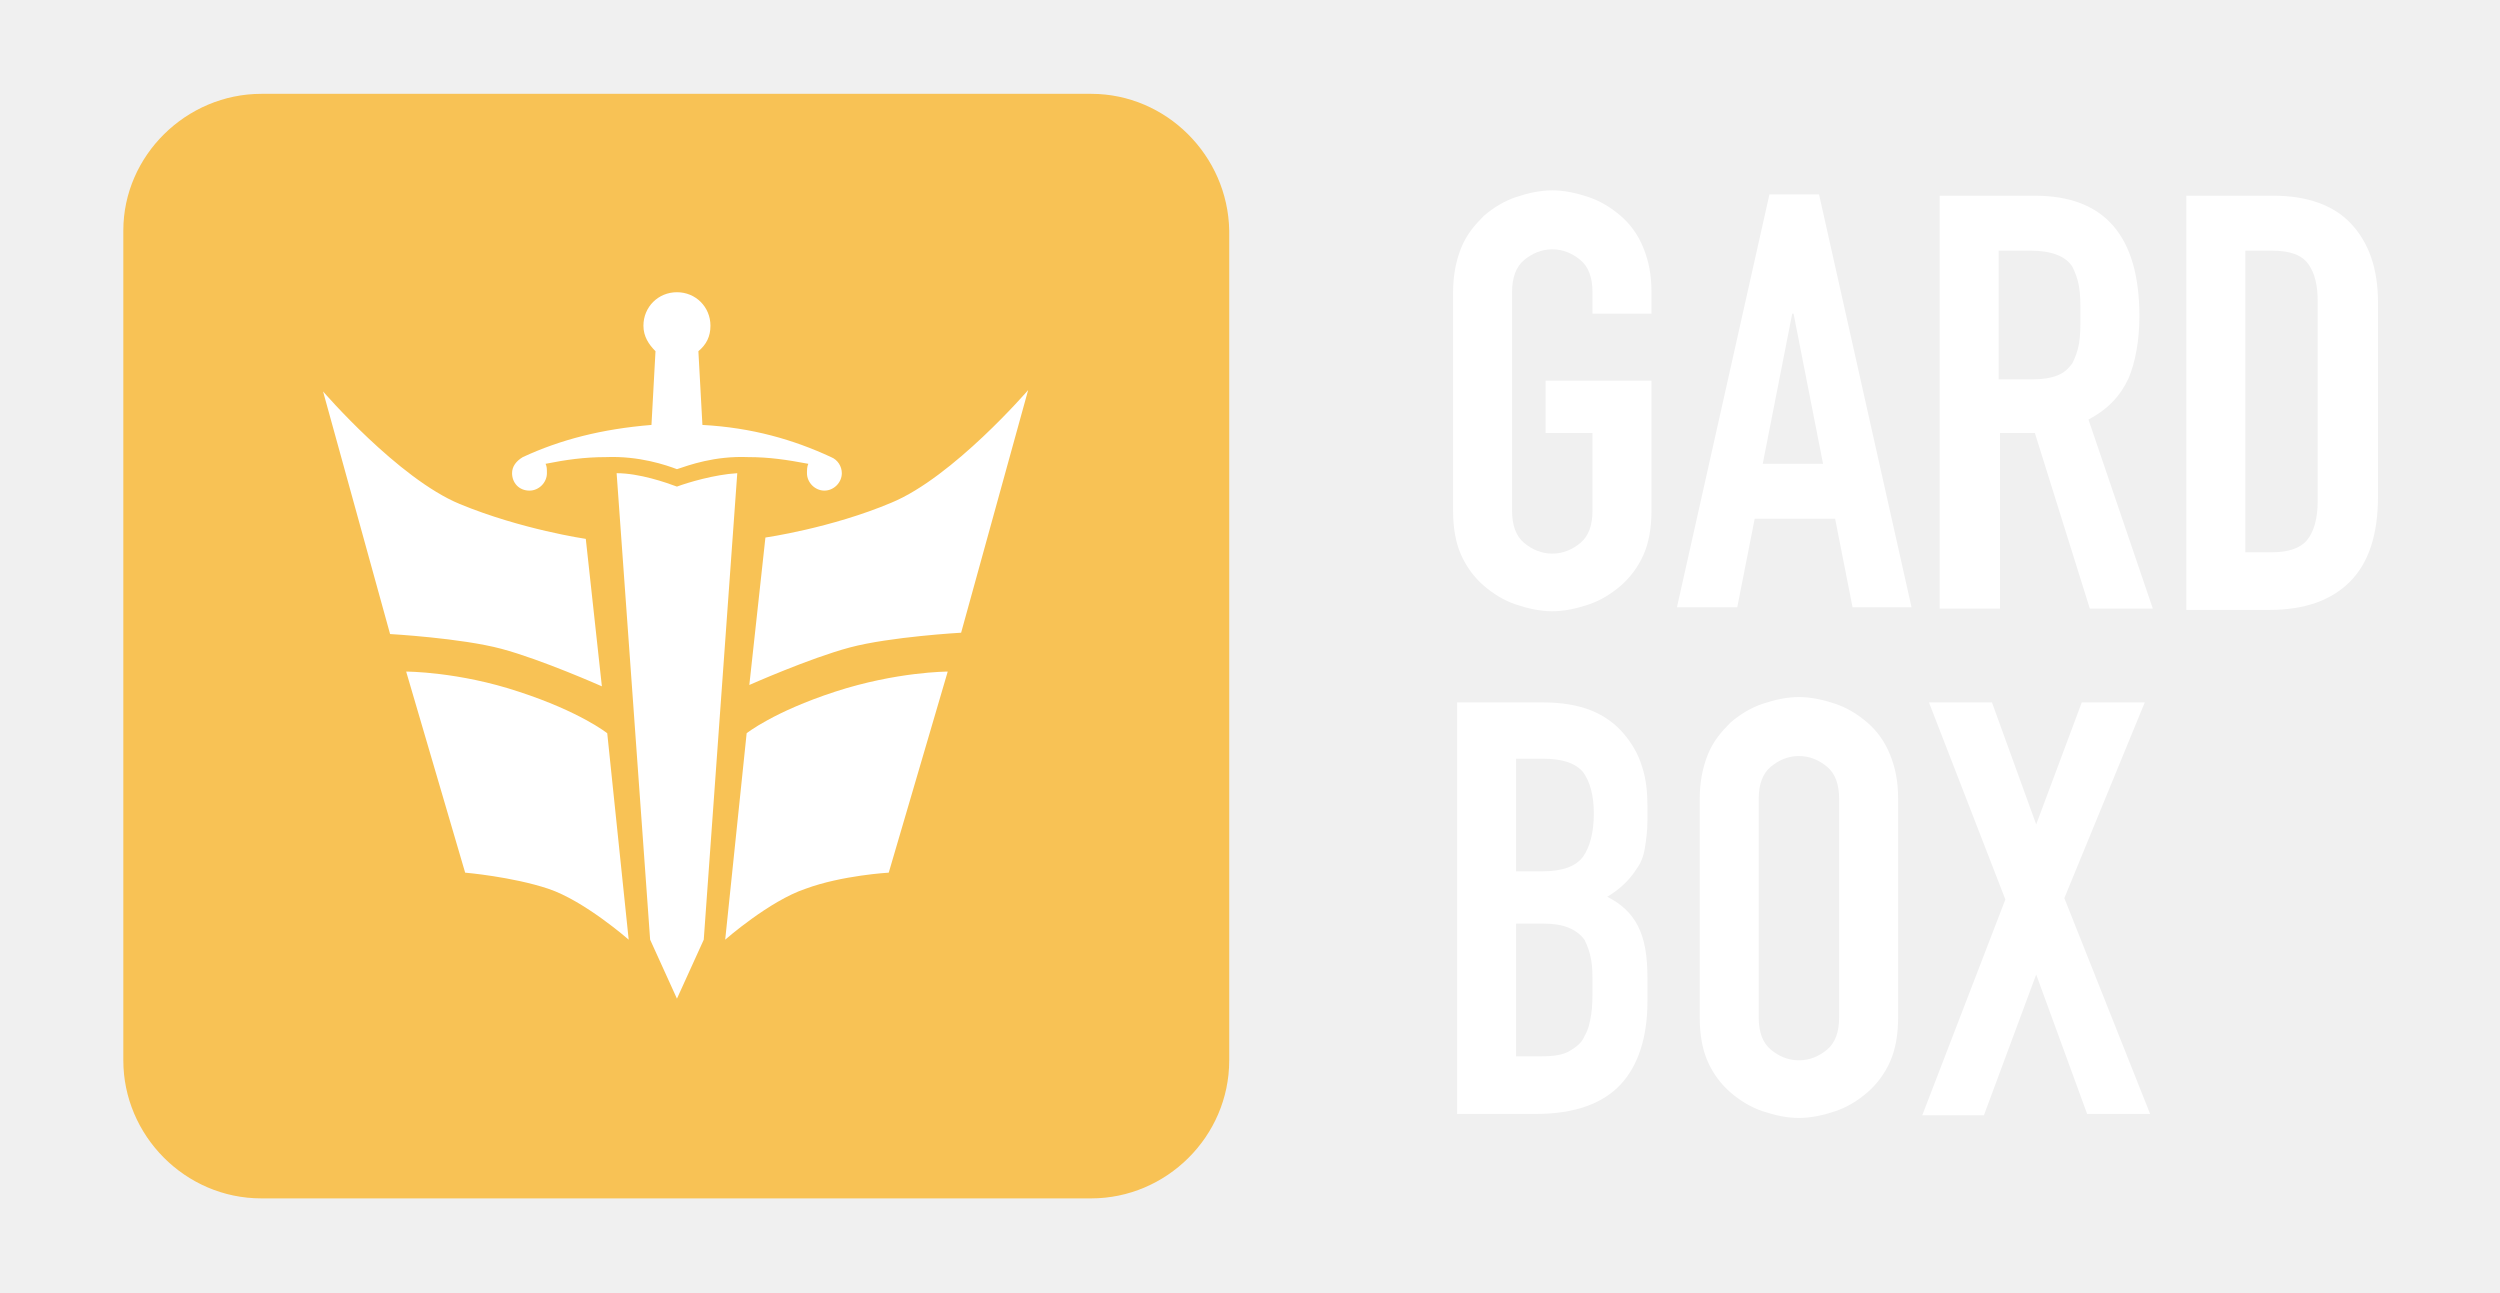
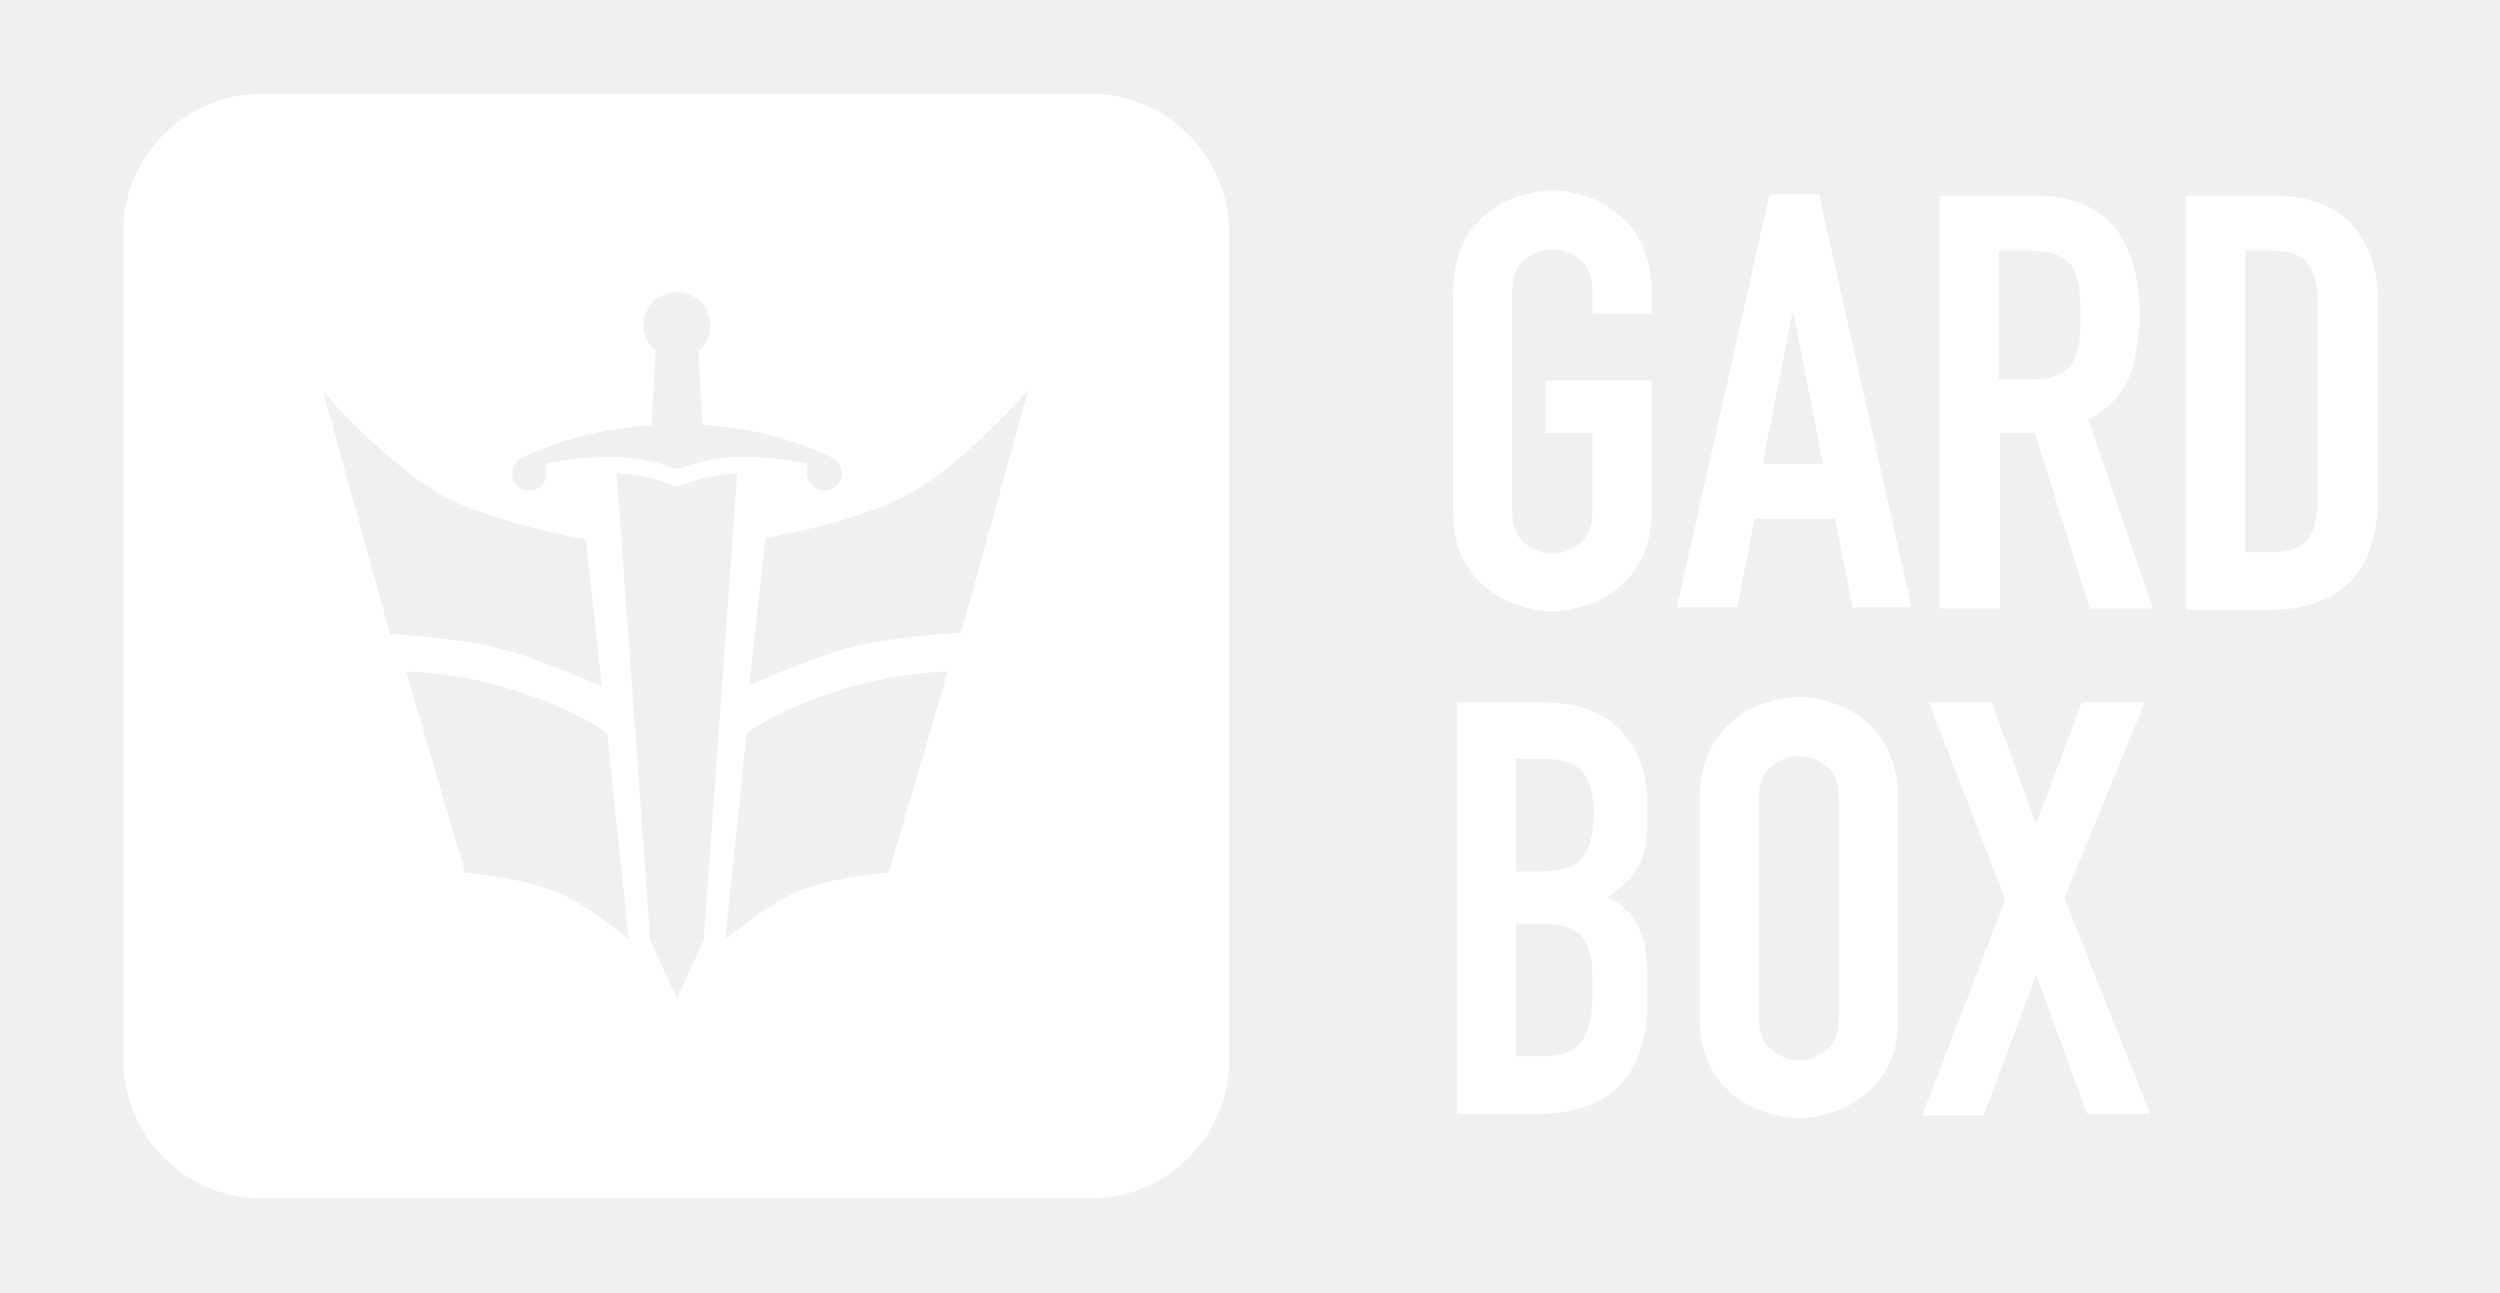
<svg xmlns="http://www.w3.org/2000/svg" version="1.1" id="图层_1" x="0px" y="0px" viewBox="0 0 186.5 96.4" style="enable-background:new 0 0 186.5 96.4;" xml:space="preserve">
  <style type="text/css">
- 	.st0{fill:#F7F7F7;}
- 	.st1{fill:#498ADF;}
- 	.st2{fill-rule:evenodd;clip-rule:evenodd;fill:#FFFFFF;}
- 	.st3{fill:#FFFFFF;}
- 	.st4{fill:#2B6CBA;}
- 	.st5{opacity:0.41;fill:#CFDBE5;}
- 	.st6{fill-rule:evenodd;clip-rule:evenodd;fill:#F8C255;}
- 	.st7{fill:#FFFFFF;stroke:#000000;stroke-width:3;stroke-miterlimit:10;}
- 	.st8{clip-path:url(#SVGID_2_);}
- 	.st9{fill:#3A3A3A;}
- 	.st10{fill-rule:evenodd;clip-rule:evenodd;fill:#548AFF;}
- 	.st11{fill:#F95F5F;}
- 	.st12{fill:#00C094;}
- 	.st13{fill:none;stroke:#F8C255;stroke-width:3;stroke-miterlimit:10;}
- 	.st14{fill:none;stroke:#F8C255;stroke-width:5;stroke-miterlimit:10;}
+ 	.st0{fill:#FFFFFF;}
</style>
-   <rect x="22" y="19.6" class="st2" width="58.6" height="58.6" />
  <g>
-     <path class="st3" d="M108.4,21.8c0-1.2,0.2-2.3,0.6-3.3c0.4-1,1-1.7,1.7-2.4c0.7-0.6,1.5-1.1,2.4-1.4c0.9-0.3,1.8-0.5,2.7-0.5   c0.9,0,1.8,0.2,2.7,0.5c0.9,0.3,1.7,0.8,2.4,1.4c0.7,0.6,1.3,1.4,1.7,2.4c0.4,1,0.6,2,0.6,3.3v1.6h-4.4v-1.6c0-1.1-0.3-1.9-0.9-2.4   c-0.6-0.5-1.3-0.8-2.1-0.8c-0.8,0-1.5,0.3-2.1,0.8c-0.6,0.5-0.9,1.3-0.9,2.4v16.3c0,1.1,0.3,1.9,0.9,2.4c0.6,0.5,1.3,0.8,2.1,0.8   c0.8,0,1.5-0.3,2.1-0.8c0.6-0.5,0.9-1.3,0.9-2.4v-5.8h-3.5v-3.9h7.9v9.7c0,1.3-0.2,2.4-0.6,3.3c-0.4,0.9-1,1.7-1.7,2.3   c-0.7,0.6-1.5,1.1-2.4,1.4c-0.9,0.3-1.8,0.5-2.7,0.5c-0.9,0-1.8-0.2-2.7-0.5c-0.9-0.3-1.7-0.8-2.4-1.4c-0.7-0.6-1.3-1.4-1.7-2.3   c-0.4-0.9-0.6-2-0.6-3.3V21.8z" />
-     <path class="st3" d="M125.1,45.3l6.9-30.8h3.7l6.9,30.8h-4.4l-1.3-6.6h-6l-1.3,6.6H125.1z M136,34.6l-2.2-11.2h-0.1l-2.2,11.2H136z   " />
-     <path class="st3" d="M144.7,45.3V14.6h7.1c5.2,0,7.8,3,7.8,9c0,1.8-0.3,3.4-0.8,4.6c-0.6,1.3-1.5,2.3-3,3.1l4.8,14.1h-4.7   l-4.1-13.1h-2.6v13.1H144.7z M149.1,18.7v9.6h2.5c0.8,0,1.4-0.1,1.9-0.3c0.5-0.2,0.8-0.5,1.1-0.9c0.2-0.4,0.4-0.9,0.5-1.5   c0.1-0.6,0.1-1.3,0.1-2.1c0-0.8,0-1.5-0.1-2.1c-0.1-0.6-0.3-1.1-0.5-1.5c-0.5-0.8-1.6-1.2-3.1-1.2H149.1z" />
-     <path class="st3" d="M163.1,45.3V14.6h6.5c2.5,0,4.5,0.7,5.8,2.1c1.3,1.4,2,3.3,2,5.9v14.4c0,2.9-0.7,5-2.1,6.4   c-1.4,1.4-3.4,2.1-6,2.1H163.1z M167.5,18.7v22.5h2c1.2,0,2.1-0.3,2.6-0.9c0.5-0.6,0.8-1.6,0.8-2.9V22.5c0-1.2-0.2-2.1-0.7-2.8   c-0.5-0.7-1.4-1-2.7-1H167.5z" />
-     <path class="st3" d="M108.7,83.2V52.4h6.4c1.4,0,2.6,0.2,3.6,0.6c1,0.4,1.8,1,2.4,1.7c0.6,0.7,1.1,1.5,1.4,2.5   c0.3,0.9,0.4,1.9,0.4,2.9v1.1c0,0.8-0.1,1.5-0.2,2.1c-0.1,0.6-0.3,1.1-0.6,1.5c-0.5,0.8-1.2,1.5-2.2,2.1c1,0.5,1.8,1.2,2.3,2.2   c0.5,1,0.7,2.2,0.7,3.9v1.7c0,2.7-0.7,4.8-2,6.2c-1.3,1.4-3.4,2.2-6.3,2.2H108.7z M113.1,56.5V65h2c1.5,0,2.5-0.4,3-1.1   c0.5-0.7,0.8-1.8,0.8-3.2c0-1.4-0.3-2.4-0.8-3.1c-0.6-0.7-1.6-1-3-1H113.1z M113.1,68.9v9.9h1.9c0.9,0,1.6-0.1,2.1-0.4   c0.5-0.3,0.9-0.6,1.1-1.1c0.3-0.5,0.4-1,0.5-1.6c0.1-0.6,0.1-1.3,0.1-2.1c0-0.8,0-1.5-0.1-2c-0.1-0.6-0.3-1.1-0.5-1.5   c-0.3-0.4-0.7-0.7-1.2-0.9c-0.5-0.2-1.1-0.3-1.9-0.3H113.1z" />
-     <path class="st3" d="M126.8,59.6c0-1.2,0.2-2.3,0.6-3.3c0.4-1,1-1.7,1.7-2.4c0.7-0.6,1.5-1.1,2.4-1.4c0.9-0.3,1.8-0.5,2.7-0.5   c0.9,0,1.8,0.2,2.7,0.5c0.9,0.3,1.7,0.8,2.4,1.4c0.7,0.6,1.3,1.4,1.7,2.4c0.4,1,0.6,2,0.6,3.3v16.3c0,1.3-0.2,2.4-0.6,3.3   c-0.4,0.9-1,1.7-1.7,2.3c-0.7,0.6-1.5,1.1-2.4,1.4c-0.9,0.3-1.8,0.5-2.7,0.5c-0.9,0-1.8-0.2-2.7-0.5c-0.9-0.3-1.7-0.8-2.4-1.4   c-0.7-0.6-1.3-1.4-1.7-2.3c-0.4-0.9-0.6-2-0.6-3.3V59.6z M131.2,75.9c0,1.1,0.3,1.9,0.9,2.4c0.6,0.5,1.3,0.8,2.1,0.8   c0.8,0,1.5-0.3,2.1-0.8c0.6-0.5,0.9-1.3,0.9-2.4V59.6c0-1.1-0.3-1.9-0.9-2.4c-0.6-0.5-1.3-0.8-2.1-0.8c-0.8,0-1.5,0.3-2.1,0.8   c-0.6,0.5-0.9,1.3-0.9,2.4V75.9z" />
-     <path class="st3" d="M143.4,83.2l6.2-16.1l-5.7-14.7h4.7l3.3,9.1l3.4-9.1h4.7L154,67l6.4,16.1h-4.7l-3.8-10.4L148,83.2H143.4z" />
+     <path class="st0" d="M108.4,21.8c0-1.2,0.2-2.3,0.6-3.3s1-1.7,1.7-2.4c0.7-0.6,1.5-1.1,2.4-1.4c0.9-0.3,1.8-0.5,2.7-0.5   c0.9,0,1.8,0.2,2.7,0.5c0.9,0.3,1.7,0.8,2.4,1.4c0.7,0.6,1.3,1.4,1.7,2.4c0.4,1,0.6,2,0.6,3.3v1.6h-4.4v-1.6c0-1.1-0.3-1.9-0.9-2.4   s-1.3-0.8-2.1-0.8c-0.8,0-1.5,0.3-2.1,0.8s-0.9,1.3-0.9,2.4v16.3c0,1.1,0.3,1.9,0.9,2.4s1.3,0.8,2.1,0.8c0.8,0,1.5-0.3,2.1-0.8   s0.9-1.3,0.9-2.4v-5.8h-3.5v-3.9h7.9v9.7c0,1.3-0.2,2.4-0.6,3.3c-0.4,0.9-1,1.7-1.7,2.3s-1.5,1.1-2.4,1.4c-0.9,0.3-1.8,0.5-2.7,0.5   c-0.9,0-1.8-0.2-2.7-0.5c-0.9-0.3-1.7-0.8-2.4-1.4c-0.7-0.6-1.3-1.4-1.7-2.3c-0.4-0.9-0.6-2-0.6-3.3V21.8z" />
+     <path class="st0" d="M125.1,45.3l6.9-30.8h3.7l6.9,30.8h-4.4l-1.3-6.6h-6l-1.3,6.6H125.1z M136,34.6l-2.2-11.2h-0.1l-2.2,11.2H136z   " />
+     <path class="st0" d="M144.7,45.3V14.6h7.1c5.2,0,7.8,3,7.8,9c0,1.8-0.3,3.4-0.8,4.6c-0.6,1.3-1.5,2.3-3,3.1l4.8,14.1h-4.7   l-4.1-13.1h-2.6v13.1h-4.5V45.3z M149.1,18.7v9.6h2.5c0.8,0,1.4-0.1,1.9-0.3c0.5-0.2,0.8-0.5,1.1-0.9c0.2-0.4,0.4-0.9,0.5-1.5   s0.1-1.3,0.1-2.1c0-0.8,0-1.5-0.1-2.1s-0.3-1.1-0.5-1.5c-0.5-0.8-1.6-1.2-3.1-1.2H149.1z" />
+     <path class="st0" d="M163.1,45.3V14.6h6.5c2.5,0,4.5,0.7,5.8,2.1s2,3.3,2,5.9V37c0,2.9-0.7,5-2.1,6.4c-1.4,1.4-3.4,2.1-6,2.1h-6.2   V45.3z M167.5,18.7v22.5h2c1.2,0,2.1-0.3,2.6-0.9c0.5-0.6,0.8-1.6,0.8-2.9V22.5c0-1.2-0.2-2.1-0.7-2.8c-0.5-0.7-1.4-1-2.7-1H167.5z   " />
+     <path class="st0" d="M108.7,83.2V52.4h6.4c1.4,0,2.6,0.2,3.6,0.6c1,0.4,1.8,1,2.4,1.7s1.1,1.5,1.4,2.5c0.3,0.9,0.4,1.9,0.4,2.9v1.1   c0,0.8-0.1,1.5-0.2,2.1s-0.3,1.1-0.6,1.5c-0.5,0.8-1.2,1.5-2.2,2.1c1,0.5,1.8,1.2,2.3,2.2s0.7,2.2,0.7,3.9v1.7c0,2.7-0.7,4.8-2,6.2   c-1.3,1.4-3.4,2.2-6.3,2.2h-5.9V83.2z M113.1,56.5V65h2c1.5,0,2.5-0.4,3-1.1c0.5-0.7,0.8-1.8,0.8-3.2s-0.3-2.4-0.8-3.1   c-0.6-0.7-1.6-1-3-1h-2V56.5z M113.1,68.9v9.9h1.9c0.9,0,1.6-0.1,2.1-0.4s0.9-0.6,1.1-1.1c0.3-0.5,0.4-1,0.5-1.6s0.1-1.3,0.1-2.1   c0-0.8,0-1.5-0.1-2c-0.1-0.6-0.3-1.1-0.5-1.5c-0.3-0.4-0.7-0.7-1.2-0.9c-0.5-0.2-1.1-0.3-1.9-0.3H113.1z" />
+     <path class="st0" d="M126.8,59.6c0-1.2,0.2-2.3,0.6-3.3s1-1.7,1.7-2.4c0.7-0.6,1.5-1.1,2.4-1.4c0.9-0.3,1.8-0.5,2.7-0.5   s1.8,0.2,2.7,0.5s1.7,0.8,2.4,1.4c0.7,0.6,1.3,1.4,1.7,2.4s0.6,2,0.6,3.3v16.3c0,1.3-0.2,2.4-0.6,3.3c-0.4,0.9-1,1.7-1.7,2.3   c-0.7,0.6-1.5,1.1-2.4,1.4s-1.8,0.5-2.7,0.5s-1.8-0.2-2.7-0.5s-1.7-0.8-2.4-1.4s-1.3-1.4-1.7-2.3c-0.4-0.9-0.6-2-0.6-3.3   C126.8,75.9,126.8,59.6,126.8,59.6z M131.2,75.9c0,1.1,0.3,1.9,0.9,2.4c0.6,0.5,1.3,0.8,2.1,0.8s1.5-0.3,2.1-0.8s0.9-1.3,0.9-2.4   V59.6c0-1.1-0.3-1.9-0.9-2.4c-0.6-0.5-1.3-0.8-2.1-0.8s-1.5,0.3-2.1,0.8s-0.9,1.3-0.9,2.4V75.9z" />
+     <path class="st0" d="M143.4,83.2l6.2-16.1l-5.7-14.7h4.7l3.3,9.1l3.4-9.1h4.7L154,67l6.4,16.1h-4.7l-3.8-10.4L148,83.2H143.4z" />
  </g>
-   <path class="st6" d="M81.4,7H19.5C13.9,7,9.2,11.6,9.2,17.2v61.9c0,5.6,4.6,10.3,10.3,10.3h61.9c5.6,0,10.3-4.6,10.3-10.3V17.2  C91.6,11.6,87,7,81.4,7z M39,34.1c2.8-1.3,5.9-2.1,9.6-2.4l0.3-5.5c-0.5-0.5-0.9-1.1-0.9-1.9c0-1.4,1.1-2.5,2.5-2.5s2.5,1.1,2.5,2.5  c0,0.8-0.3,1.4-0.9,1.9l0.3,5.5c3.7,0.2,6.8,1.1,9.6,2.4c0.5,0.2,0.8,0.7,0.8,1.2c0,0.7-0.6,1.3-1.3,1.3c-0.7,0-1.3-0.6-1.3-1.3  c0-0.2,0-0.5,0.1-0.7c-1.6-0.3-2.9-0.5-4.5-0.5c-2.5-0.1-4.4,0.6-5.3,0.9c-0.8-0.3-2.8-1-5.3-0.9c-1.6,0-3,0.2-4.5,0.5  c0.1,0.2,0.1,0.4,0.1,0.7c0,0.7-0.6,1.3-1.3,1.3c-0.8,0-1.3-0.6-1.3-1.3C38.2,34.8,38.5,34.4,39,34.1z M24.1,29.2  c0,0,5.6,6.5,10.2,8.4c4.6,1.9,9.4,2.6,9.4,2.6l1.2,11c0,0-4.5-2-7.5-2.8c-3-0.8-8.3-1.1-8.3-1.1L24.1,29.2z M40.9,66.3  c-2.7-0.9-6.2-1.2-6.2-1.2l-4.4-15c0,0,3.9,0,8.4,1.5c4.6,1.5,6.6,3.1,6.6,3.1l1.6,15.4C46.9,70.1,43.6,67.2,40.9,66.3z M50.5,74.5  l-2-4.4L46,35.3c1.7,0,3.7,0.7,4.5,1c0.8-0.3,2.8-0.9,4.5-1l-2.5,34.8L50.5,74.5z M66.3,65.1c0,0-3.5,0.2-6.2,1.2  c-2.7,0.9-6,3.8-6,3.8l1.6-15.4c0,0,2-1.6,6.6-3.1c4.6-1.5,8.4-1.5,8.4-1.5L66.3,65.1z M71.7,47.2c0,0-5.3,0.3-8.3,1.1  c-3,0.8-7.5,2.8-7.5,2.8l1.2-11c0,0,4.9-0.7,9.4-2.6c4.6-1.9,10.2-8.4,10.2-8.4L71.7,47.2z" />
+   <path class="st0" d="M81.4,7H19.5C13.9,7,9.2,11.6,9.2,17.2v61.9c0,5.6,4.6,10.3,10.3,10.3h61.9c5.6,0,10.3-4.6,10.3-10.3V17.2  C91.6,11.6,87,7,81.4,7z M39,34.1c2.8-1.3,5.9-2.1,9.6-2.4l0.3-5.5c-0.5-0.5-0.9-1.1-0.9-1.9c0-1.4,1.1-2.5,2.5-2.5s2.5,1.1,2.5,2.5  c0,0.8-0.3,1.4-0.9,1.9l0.3,5.5c3.7,0.2,6.8,1.1,9.6,2.4c0.5,0.2,0.8,0.7,0.8,1.2c0,0.7-0.6,1.3-1.3,1.3s-1.3-0.6-1.3-1.3  c0-0.2,0-0.5,0.1-0.7c-1.6-0.3-2.9-0.5-4.5-0.5c-2.5-0.1-4.4,0.6-5.3,0.9c-0.8-0.3-2.8-1-5.3-0.9c-1.6,0-3,0.2-4.5,0.5  c0.1,0.2,0.1,0.4,0.1,0.7c0,0.7-0.6,1.3-1.3,1.3c-0.8,0-1.3-0.6-1.3-1.3C38.2,34.8,38.5,34.4,39,34.1z M24.1,29.2  c0,0,5.6,6.5,10.2,8.4c4.6,1.9,9.4,2.6,9.4,2.6l1.2,11c0,0-4.5-2-7.5-2.8s-8.3-1.1-8.3-1.1L24.1,29.2z M40.9,66.3  c-2.7-0.9-6.2-1.2-6.2-1.2l-4.4-15c0,0,3.9,0,8.4,1.5c4.6,1.5,6.6,3.1,6.6,3.1l1.6,15.4C46.9,70.1,43.6,67.2,40.9,66.3z M50.5,74.5  l-2-4.4L46,35.3c1.7,0,3.7,0.7,4.5,1c0.8-0.3,2.8-0.9,4.5-1l-2.5,34.8L50.5,74.5z M66.3,65.1c0,0-3.5,0.2-6.2,1.2  c-2.7,0.9-6,3.8-6,3.8l1.6-15.4c0,0,2-1.6,6.6-3.1s8.4-1.5,8.4-1.5L66.3,65.1z M71.7,47.2c0,0-5.3,0.3-8.3,1.1  c-3,0.8-7.5,2.8-7.5,2.8l1.2-11c0,0,4.9-0.7,9.4-2.6c4.6-1.9,10.2-8.4,10.2-8.4L71.7,47.2z" />
</svg>
